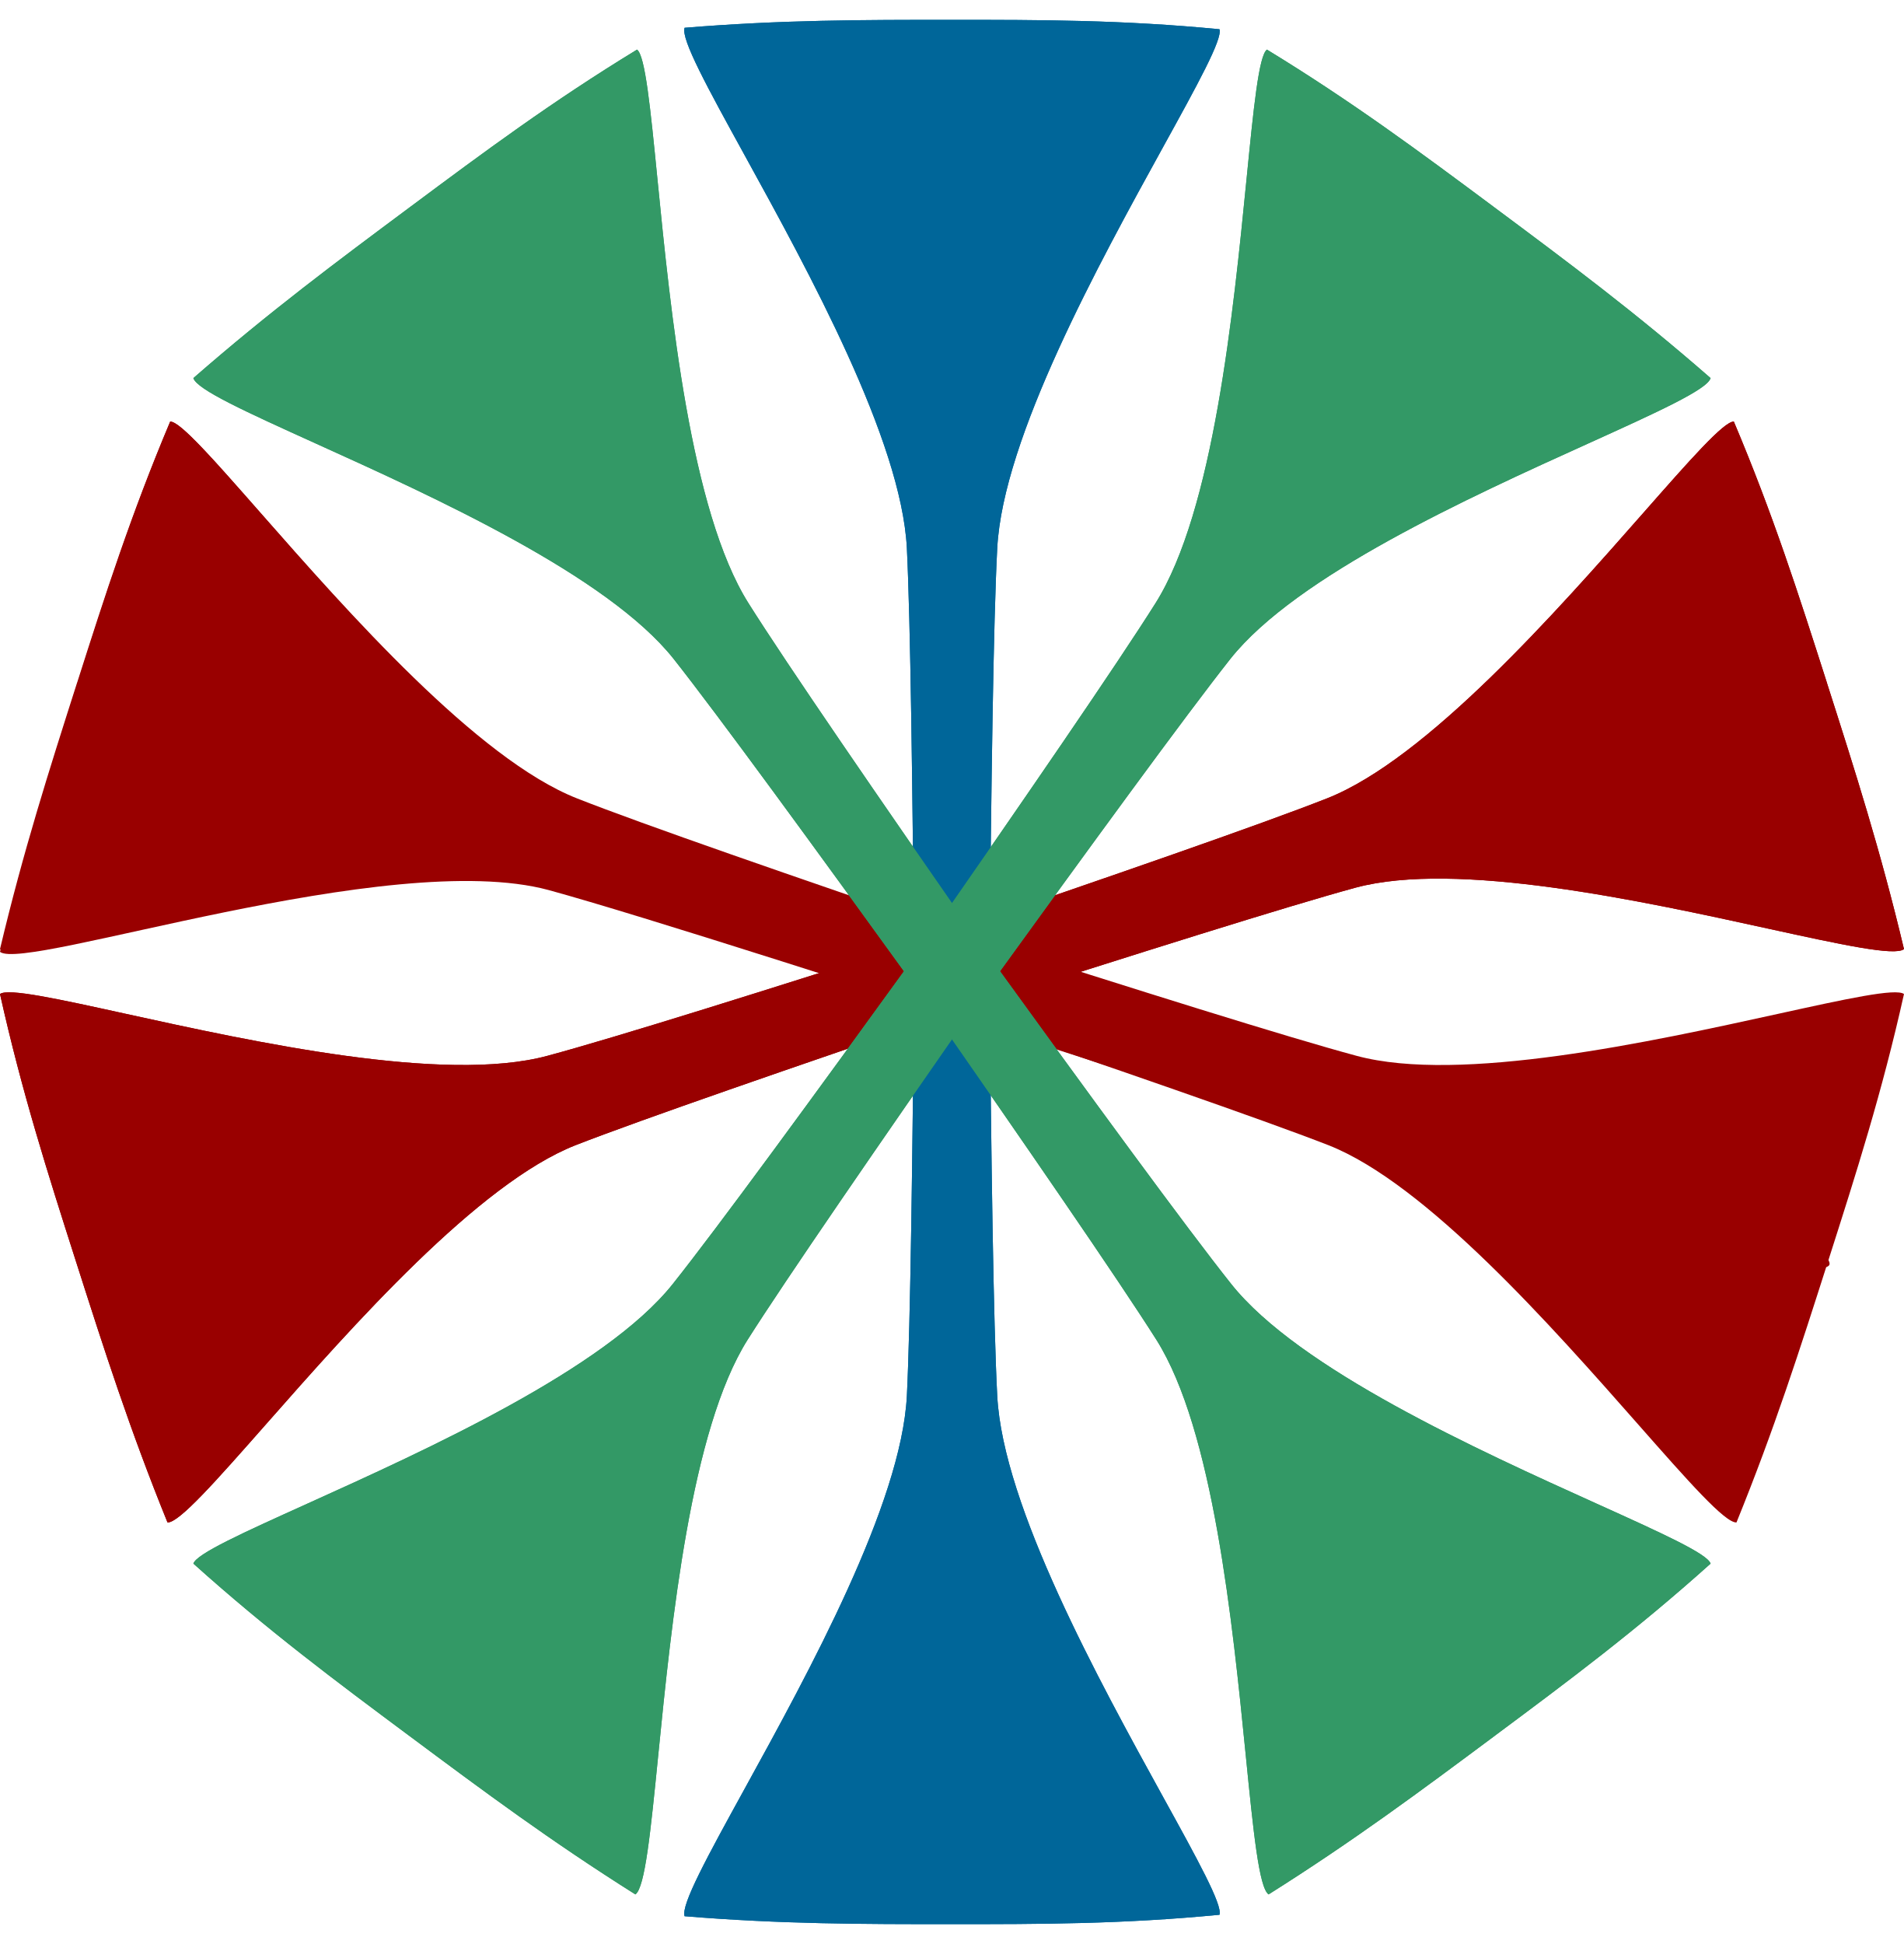
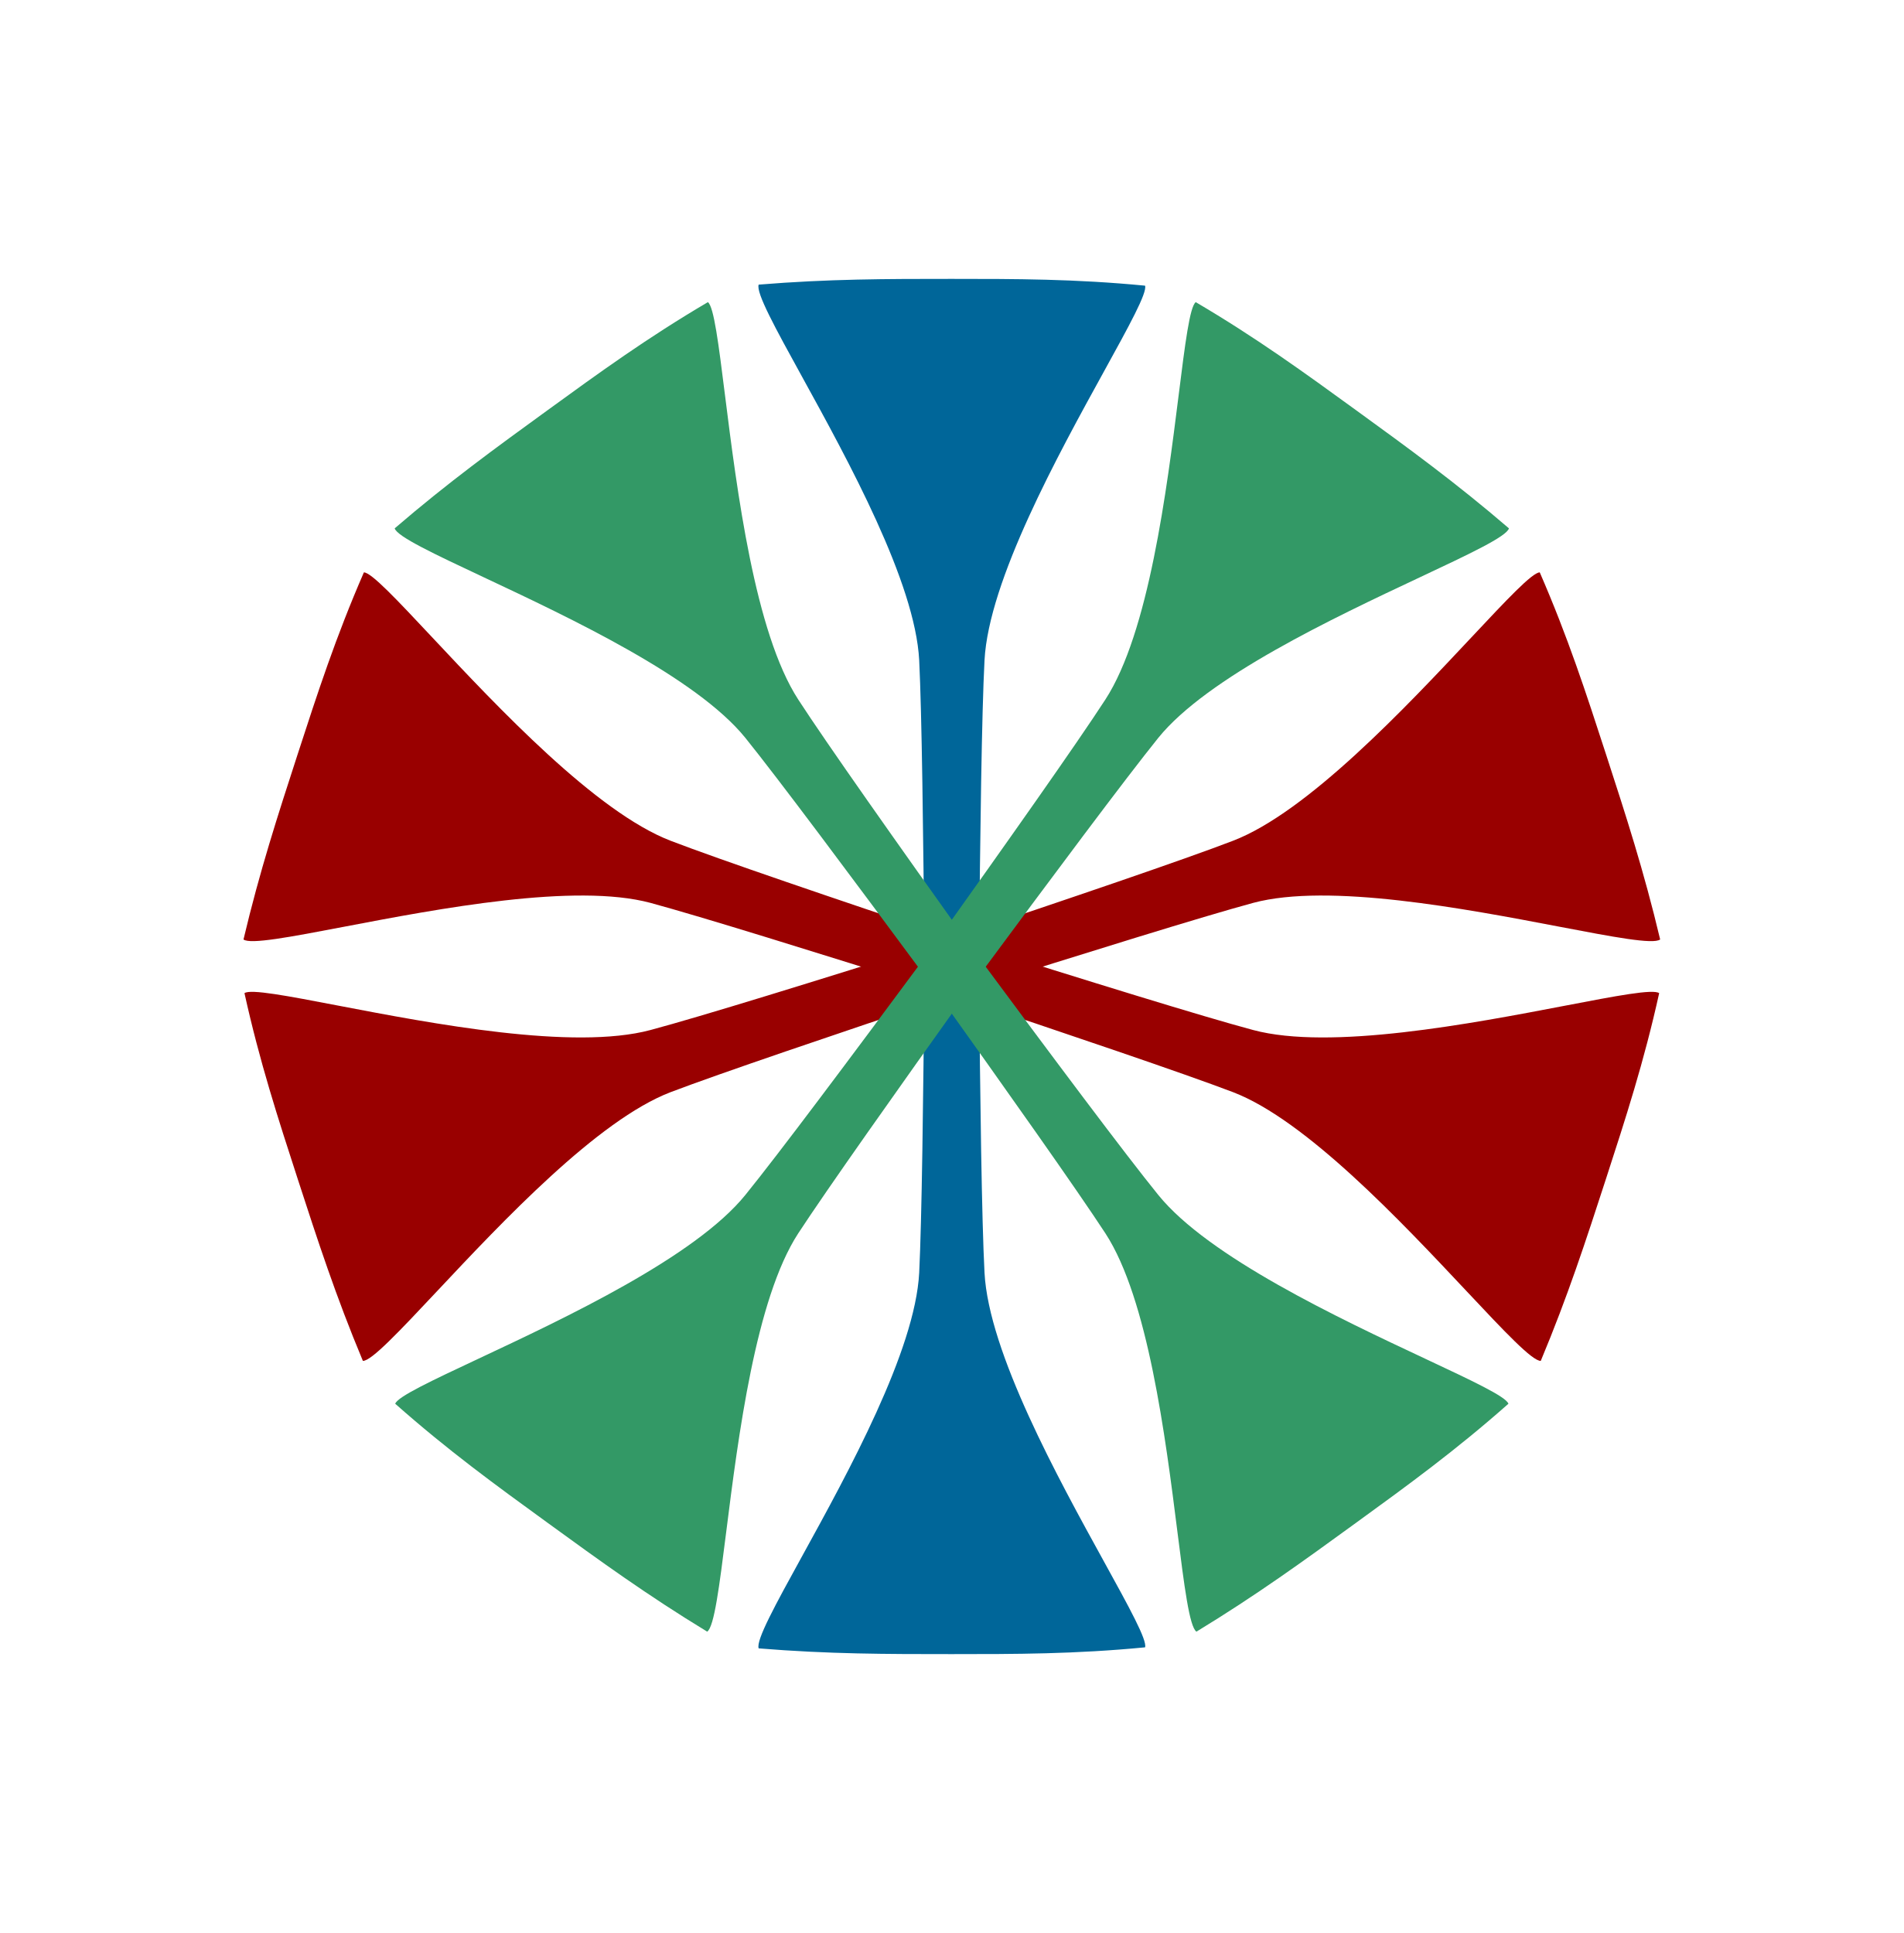
- <svg xmlns="http://www.w3.org/2000/svg" width="48" height="49" viewBox="0 0 48 49" fill="none">
-   <g id="Frame">
-     <path id="Union" d="M46.093 31.769C46.091 31.776 46.089 31.784 46.086 31.792C45.375 34.016 44.736 36.016 43.777 38.375C43.487 38.387 42.557 37.332 41.306 35.912C39.118 33.43 35.947 29.832 33.489 28.865C31.812 28.212 28.055 26.915 23.716 25.438C19.35 24.042 15.56 22.847 13.825 22.374C11.277 21.688 6.631 22.705 3.425 23.407C1.59 23.808 0.228 24.106 0 23.923C0.59 21.442 1.229 19.443 1.94 17.218C1.943 17.211 1.945 17.203 1.948 17.195C1.948 17.194 1.948 17.194 1.949 17.193C1.949 17.192 1.949 17.191 1.95 17.19C2.653 14.989 3.305 12.955 4.29 10.625C4.543 10.623 5.399 11.597 6.572 12.929C8.756 15.41 12.035 19.136 14.549 20.125C16.223 20.784 19.977 22.084 24.314 23.562C28.678 24.957 32.468 26.147 34.204 26.614C36.81 27.315 41.618 26.259 44.82 25.556C46.54 25.178 47.797 24.902 48 25.055C47.449 27.528 46.799 29.562 46.095 31.763C46.095 31.764 46.095 31.765 46.094 31.766C46.094 31.767 46.094 31.768 46.093 31.769Z" fill="#990000" />
-     <path id="Union_2" d="M46.053 17.198C46.055 17.205 46.057 17.211 46.059 17.218C46.771 19.443 47.41 21.442 48 23.923C47.772 24.106 46.41 23.808 44.575 23.407C41.37 22.705 36.723 21.688 34.175 22.374C32.441 22.847 28.651 24.041 24.287 25.438C19.947 26.915 16.189 28.212 14.511 28.865C12.053 29.832 8.882 33.43 6.695 35.912C5.443 37.332 4.513 38.387 4.223 38.375C3.265 36.016 2.625 34.016 1.914 31.792C1.912 31.785 1.909 31.778 1.907 31.771C1.907 31.77 1.906 31.768 1.905 31.766C1.905 31.765 1.904 31.762 1.904 31.761C1.2 29.561 0.551 27.527 0 25.055C0.203 24.902 1.46 25.178 3.18 25.556C6.382 26.259 11.19 27.315 13.796 26.614C15.532 26.147 19.32 24.957 23.683 23.563C28.021 22.085 31.776 20.784 33.451 20.125C35.965 19.136 39.244 15.41 41.428 12.929C42.6 11.597 43.457 10.623 43.71 10.625C44.695 12.954 45.346 14.987 46.05 17.187C46.05 17.189 46.051 17.191 46.052 17.193C46.052 17.194 46.053 17.196 46.053 17.198Z" fill="#990000" />
-     <path id="Union_3" d="M43.71 31.871C38.194 30.287 18.519 23.719 13.833 22.435C9.825 21.351 0.626 24.498 0 23.992C0.59 21.498 1.23 19.489 1.942 17.253C2.649 15.029 3.303 12.977 4.292 10.625C5.016 10.619 10.691 18.646 14.557 20.174C19.082 21.963 38.782 28.454 44.162 30.466C44.816 30.682 46.205 31.616 46.121 31.876C46.051 32.099 44.395 31.989 43.738 31.799L43.71 31.871Z" fill="#990000" />
-     <path id="Union_4" d="M46.053 17.198C46.055 17.205 46.057 17.211 46.059 17.218C46.771 19.443 47.41 21.442 48 23.923C47.772 24.106 46.41 23.808 44.575 23.407C41.37 22.705 36.723 21.688 34.175 22.374C32.441 22.847 28.651 24.041 24.287 25.438C19.947 26.915 16.189 28.212 14.511 28.865C12.053 29.832 8.882 33.43 6.695 35.912C5.443 37.332 4.513 38.387 4.223 38.375C3.265 36.016 2.625 34.016 1.914 31.792C1.912 31.785 1.909 31.778 1.907 31.771C1.907 31.77 1.906 31.768 1.905 31.766C1.905 31.765 1.904 31.762 1.904 31.761C1.2 29.561 0.551 27.527 0 25.055C0.203 24.902 1.46 25.178 3.18 25.556C6.382 26.259 11.19 27.315 13.796 26.614C15.532 26.147 19.32 24.957 23.683 23.563C28.021 22.085 31.776 20.784 33.451 20.125C35.965 19.136 39.244 15.41 41.428 12.929C42.6 11.597 43.457 10.623 43.71 10.625C44.695 12.954 45.346 14.987 46.05 17.187C46.05 17.189 46.051 17.191 46.052 17.193C46.052 17.194 46.053 17.196 46.053 17.198Z" fill="#990000" />
-     <path id="Union_5" d="M24.946 24.5C24.988 29.23 25.044 33.331 25.141 35.186C25.287 37.969 27.709 42.366 29.322 45.294C30.189 46.866 30.822 48.015 30.744 48.263C28.3 48.5 26.232 48.5 23.991 48.5C21.737 48.5 19.712 48.5 17.259 48.3C17.161 48.018 17.846 46.772 18.769 45.094C20.382 42.162 22.719 37.912 22.862 35.19C22.953 33.335 23.005 29.232 23.045 24.5C23.005 19.768 22.953 15.665 22.862 13.81C22.719 11.088 20.382 6.838 18.769 3.906C17.846 2.228 17.161 0.982 17.259 0.7C19.712 0.5 21.737 0.5 23.991 0.5C26.232 0.5 28.3 0.5 30.744 0.737C30.822 0.985 30.189 2.134 29.322 3.706C27.709 6.634 25.287 11.031 25.141 13.814C25.044 15.668 24.988 19.77 24.946 24.5Z" fill="#006699" />
-     <path id="Union_6" d="M37.687 43.75C37.681 43.754 37.675 43.758 37.669 43.763C35.803 45.152 34.126 46.4 31.982 47.75C31.739 47.585 31.597 46.162 31.406 44.246C31.071 40.898 30.586 36.045 29.154 33.772C28.172 32.224 25.872 28.888 23.204 25.054C20.482 21.288 18.109 18.035 16.979 16.604C15.311 14.507 10.955 12.534 7.95 11.174C6.231 10.395 4.954 9.817 4.875 9.53C6.791 7.858 8.468 6.61 10.334 5.221C10.34 5.217 10.345 5.213 10.351 5.208C10.352 5.207 10.354 5.206 10.355 5.205C10.357 5.204 10.358 5.203 10.36 5.202C12.205 3.828 13.912 2.56 16.06 1.25C16.266 1.401 16.396 2.714 16.574 4.51C16.906 7.855 17.404 12.878 18.869 15.203C19.846 16.754 22.141 20.09 24.806 23.923C27.529 27.687 29.905 30.937 31.039 32.363C32.745 34.508 37.254 36.546 40.257 37.903C41.87 38.632 43.048 39.164 43.125 39.412C41.246 41.099 39.541 42.37 37.695 43.743C37.694 43.745 37.692 43.746 37.691 43.747C37.689 43.748 37.688 43.749 37.687 43.75Z" fill="#339966" />
-     <path id="Union_7" d="M37.648 5.208C37.654 5.212 37.66 5.217 37.666 5.221C39.532 6.61 41.209 7.858 43.125 9.53C43.046 9.817 41.769 10.395 40.05 11.174C37.045 12.534 32.689 14.507 31.021 16.604C29.891 18.035 27.516 21.292 24.791 25.06C22.126 28.891 19.828 32.224 18.846 33.772C17.414 36.045 16.929 40.898 16.594 44.246C16.403 46.162 16.261 47.585 16.018 47.75C13.874 46.4 12.197 45.152 10.331 43.763C10.325 43.758 10.319 43.754 10.313 43.749C10.312 43.749 10.31 43.748 10.309 43.747C10.308 43.746 10.307 43.745 10.305 43.744C8.46 42.37 6.754 41.1 4.875 39.412C4.951 39.164 6.13 38.632 7.743 37.903C10.746 36.546 15.255 34.508 16.961 32.363C18.096 30.936 20.473 27.684 23.198 23.918C25.861 20.087 28.154 16.754 29.131 15.203C30.596 12.878 31.094 7.855 31.426 4.51C31.604 2.714 31.734 1.401 31.94 1.25C34.088 2.56 35.795 3.829 37.641 5.202C37.642 5.203 37.643 5.204 37.645 5.205C37.646 5.206 37.647 5.207 37.648 5.208Z" fill="#339966" />
-     <path id="Union_8" d="M24.946 24.5C24.988 29.23 25.044 33.331 25.141 35.186C25.287 37.969 27.709 42.366 29.322 45.294C30.189 46.866 30.822 48.015 30.744 48.263C28.3 48.5 26.232 48.5 23.991 48.5C21.737 48.5 19.712 48.5 17.259 48.3C17.161 48.018 17.846 46.772 18.769 45.094C20.382 42.162 22.719 37.912 22.862 35.19C22.953 33.335 23.005 29.232 23.045 24.5C23.005 19.768 22.953 15.665 22.862 13.81C22.719 11.088 20.382 6.838 18.769 3.906C17.846 2.228 17.161 0.982 17.259 0.7C19.712 0.5 21.737 0.5 23.991 0.5C26.232 0.5 28.3 0.5 30.744 0.737C30.822 0.985 30.189 2.134 29.322 3.706C27.709 6.634 25.287 11.031 25.141 13.814C25.044 15.668 24.988 19.77 24.946 24.5Z" fill="#006699" />
-     <path id="Union_9" d="M37.687 43.75C37.681 43.754 37.675 43.758 37.669 43.763C35.803 45.152 34.126 46.4 31.982 47.75C31.739 47.585 31.597 46.162 31.406 44.246C31.071 40.898 30.586 36.045 29.154 33.772C28.172 32.224 25.872 28.888 23.204 25.054C20.482 21.288 18.109 18.035 16.979 16.604C15.311 14.507 10.955 12.534 7.95 11.174C6.231 10.395 4.954 9.817 4.875 9.53C6.791 7.858 8.468 6.61 10.334 5.221C10.34 5.217 10.345 5.213 10.351 5.208C10.352 5.207 10.354 5.206 10.355 5.205C10.357 5.204 10.358 5.203 10.36 5.202C12.205 3.828 13.912 2.56 16.06 1.25C16.266 1.401 16.396 2.714 16.574 4.51C16.906 7.855 17.404 12.878 18.869 15.203C19.846 16.754 22.141 20.09 24.806 23.923C27.529 27.687 29.905 30.937 31.039 32.363C32.745 34.508 37.254 36.546 40.257 37.903C41.87 38.632 43.048 39.164 43.125 39.412C41.246 41.099 39.541 42.37 37.695 43.743C37.694 43.745 37.692 43.746 37.691 43.747C37.689 43.748 37.688 43.749 37.687 43.75Z" fill="#339966" />
-     <path id="Union_10" d="M37.648 5.208C37.654 5.212 37.66 5.217 37.666 5.221C39.532 6.61 41.209 7.858 43.125 9.53C43.046 9.817 41.769 10.395 40.05 11.174C37.045 12.534 32.689 14.507 31.021 16.604C29.891 18.035 27.516 21.292 24.791 25.06C22.126 28.891 19.828 32.224 18.846 33.772C17.414 36.045 16.929 40.898 16.594 44.246C16.403 46.162 16.261 47.585 16.018 47.75C13.874 46.4 12.197 45.152 10.331 43.763C10.325 43.758 10.319 43.754 10.313 43.749C10.312 43.749 10.31 43.748 10.309 43.747C10.308 43.746 10.307 43.745 10.305 43.744C8.46 42.37 6.754 41.1 4.875 39.412C4.951 39.164 6.13 38.632 7.743 37.903C10.746 36.546 15.255 34.508 16.961 32.363C18.096 30.936 20.473 27.684 23.198 23.918C25.861 20.087 28.154 16.754 29.131 15.203C30.596 12.878 31.094 7.855 31.426 4.51C31.604 2.714 31.734 1.401 31.94 1.25C34.088 2.56 35.795 3.829 37.641 5.202C37.642 5.203 37.643 5.204 37.645 5.205C37.646 5.206 37.647 5.207 37.648 5.208Z" fill="#339966" />
-   </g>
+ <svg xmlns="http://www.w3.org/2000/svg" width="64" height="65" viewBox="0 0 64 65" fill="none">
+   <path d="M32.282 31.634C36.628 33.003 40.403 34.173 42.131 34.636C44.725 35.331 49.474 34.42 52.637 33.814C54.336 33.488 55.577 33.25 55.781 33.396C55.271 35.705 54.655 37.6 53.988 39.654C53.317 41.719 52.714 43.575 51.8 45.762C51.513 45.768 50.575 44.769 49.312 43.424C47.106 41.074 43.907 37.666 41.456 36.726C39.784 36.09 36.04 34.821 31.716 33.375C27.368 32.003 23.593 30.829 21.866 30.36C19.33 29.681 14.74 30.557 11.573 31.162C9.761 31.508 8.415 31.765 8.186 31.591C8.733 29.284 9.336 27.428 10.007 25.363C10.674 23.31 11.29 21.415 12.234 19.247C12.485 19.249 13.349 20.171 14.532 21.433C16.734 23.782 20.042 27.311 22.549 28.273C24.219 28.914 27.96 30.186 32.282 31.634Z" fill="#990000" />
+   <path d="M31.718 31.634C36.04 30.186 39.781 28.914 41.451 28.273C43.958 27.311 47.266 23.782 49.468 21.433C50.651 20.171 51.515 19.249 51.766 19.247C52.71 21.415 53.326 23.31 53.993 25.363C54.664 27.428 55.267 29.284 55.814 31.591C55.585 31.765 54.239 31.508 52.427 31.162C49.26 30.557 44.67 29.681 42.134 30.36C40.407 30.829 36.632 32.003 32.284 33.375C27.96 34.821 24.216 36.09 22.544 36.726C20.093 37.666 16.894 41.074 14.688 43.424C13.425 44.769 12.487 45.768 12.2 45.762C11.286 43.575 10.683 41.719 10.012 39.654C9.345 37.6 8.729 35.705 8.219 33.396C8.423 33.25 9.664 33.488 11.363 33.814C14.526 34.42 19.275 35.331 21.869 34.636C23.597 34.173 27.372 33.003 31.718 31.634Z" fill="#990000" />
+   <path d="M32.911 32.5C32.952 37.057 33.006 41.008 33.099 42.795C33.24 45.477 35.574 49.712 37.128 52.533C37.962 54.048 38.572 55.155 38.497 55.394C36.143 55.622 34.15 55.622 31.991 55.622C29.82 55.622 27.868 55.622 25.506 55.429C25.411 55.158 26.071 53.957 26.96 52.341C28.514 49.516 30.766 45.421 30.903 42.799C30.991 41.012 31.041 37.059 31.08 32.5C31.041 27.941 30.991 23.988 30.903 22.201C30.766 19.579 28.514 15.484 26.96 12.659C26.071 11.043 25.411 9.842 25.506 9.571C27.868 9.378 29.82 9.378 31.991 9.378C34.15 9.378 36.143 9.378 38.497 9.606C38.572 9.845 37.962 10.952 37.128 12.467C35.574 15.288 33.24 19.523 33.099 22.205C33.006 23.992 32.952 27.943 32.911 32.5Z" fill="#006699" />
+   <path d="M31.263 31.965C33.908 28.254 36.187 25.025 37.161 23.525C38.624 21.273 39.226 16.474 39.627 13.279C39.842 11.563 39.999 10.309 40.201 10.16C42.239 11.359 43.851 12.53 45.598 13.799C47.355 15.075 48.933 16.222 50.731 17.767C50.649 18.042 49.409 18.626 47.739 19.411C44.822 20.783 40.593 22.772 38.941 24.812C37.82 26.206 35.456 29.375 32.744 33.041C30.096 36.752 27.813 39.98 26.834 41.477C25.403 43.679 24.819 48.315 24.415 51.514C24.184 53.344 24.013 54.704 23.776 54.867C21.752 53.635 20.173 52.488 18.416 51.211C16.67 49.943 15.057 48.771 13.287 47.203C13.367 46.965 14.511 46.428 16.076 45.693C18.992 44.325 23.369 42.27 25.059 40.182C26.185 38.792 28.551 35.627 31.263 31.965Z" fill="#339966" />
+   <path d="M32.737 31.965C35.449 35.627 37.815 38.792 38.941 40.182C40.631 42.27 45.008 44.325 47.923 45.693C49.489 46.428 50.633 46.965 50.713 47.203C48.942 48.771 47.33 49.943 45.584 51.211C43.827 52.488 42.248 53.635 40.224 54.867C39.987 54.704 39.816 53.344 39.585 51.514C39.181 48.315 38.596 43.679 37.166 41.477C36.187 39.98 33.904 36.752 31.256 33.041C28.544 29.375 26.18 26.206 25.059 24.812C23.407 22.772 19.178 20.783 16.261 19.411C14.591 18.626 13.351 18.042 13.269 17.767C15.066 16.222 16.645 15.075 18.402 13.799C20.148 12.53 21.761 11.359 23.799 10.16C24.001 10.309 24.158 11.563 24.373 13.279C24.774 16.474 25.376 21.273 26.838 23.525C27.812 25.025 30.091 28.254 32.737 31.965Z" fill="#339966" />
</svg>
